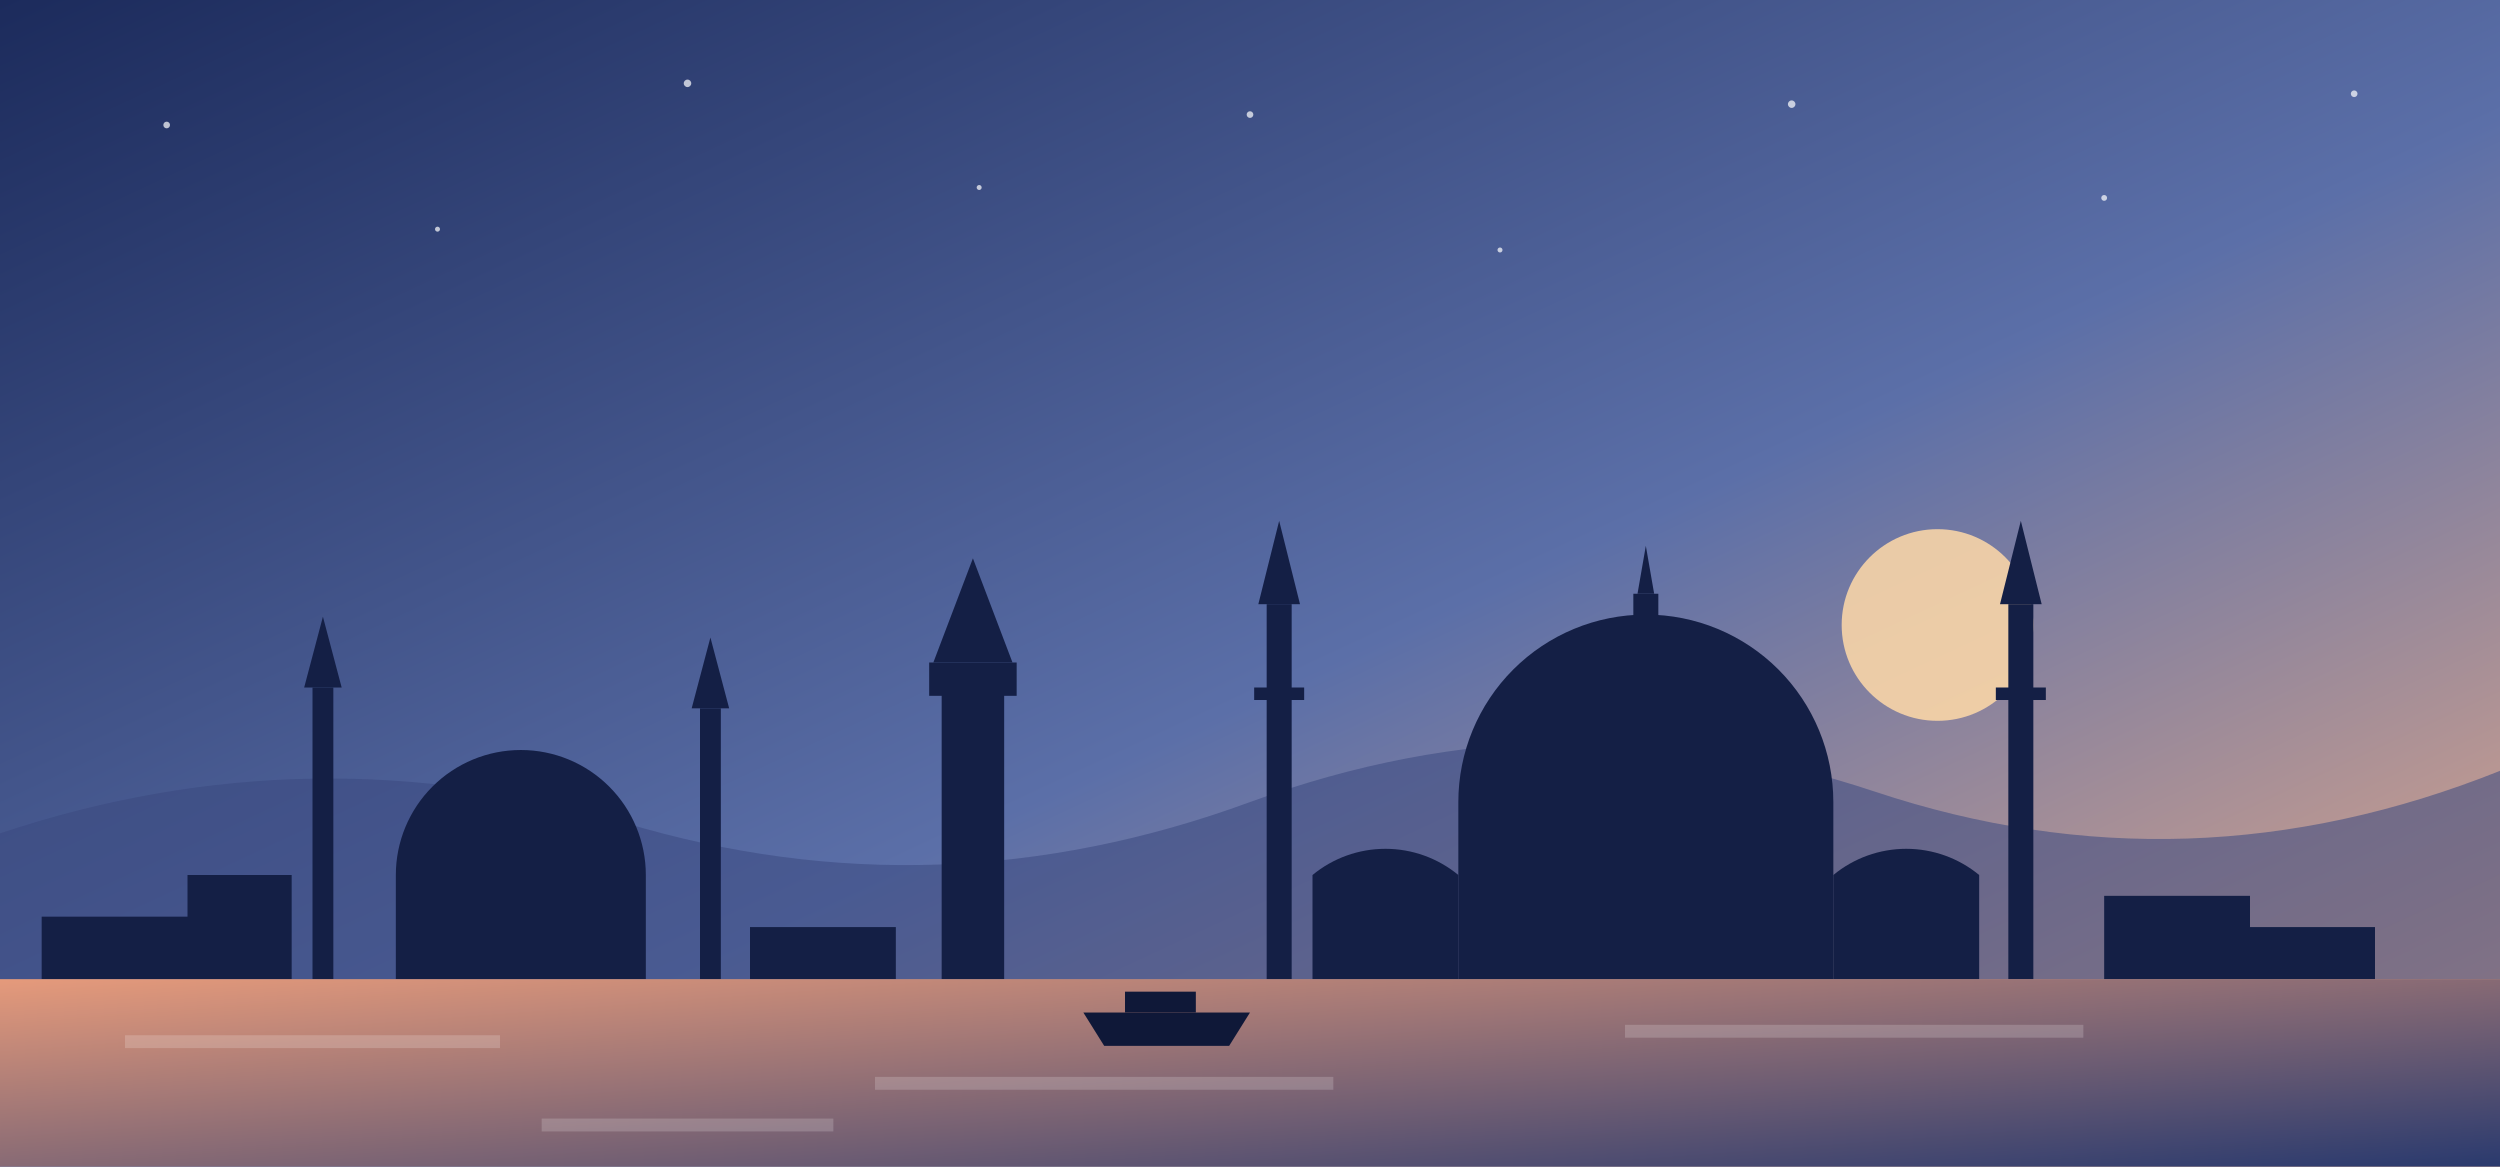
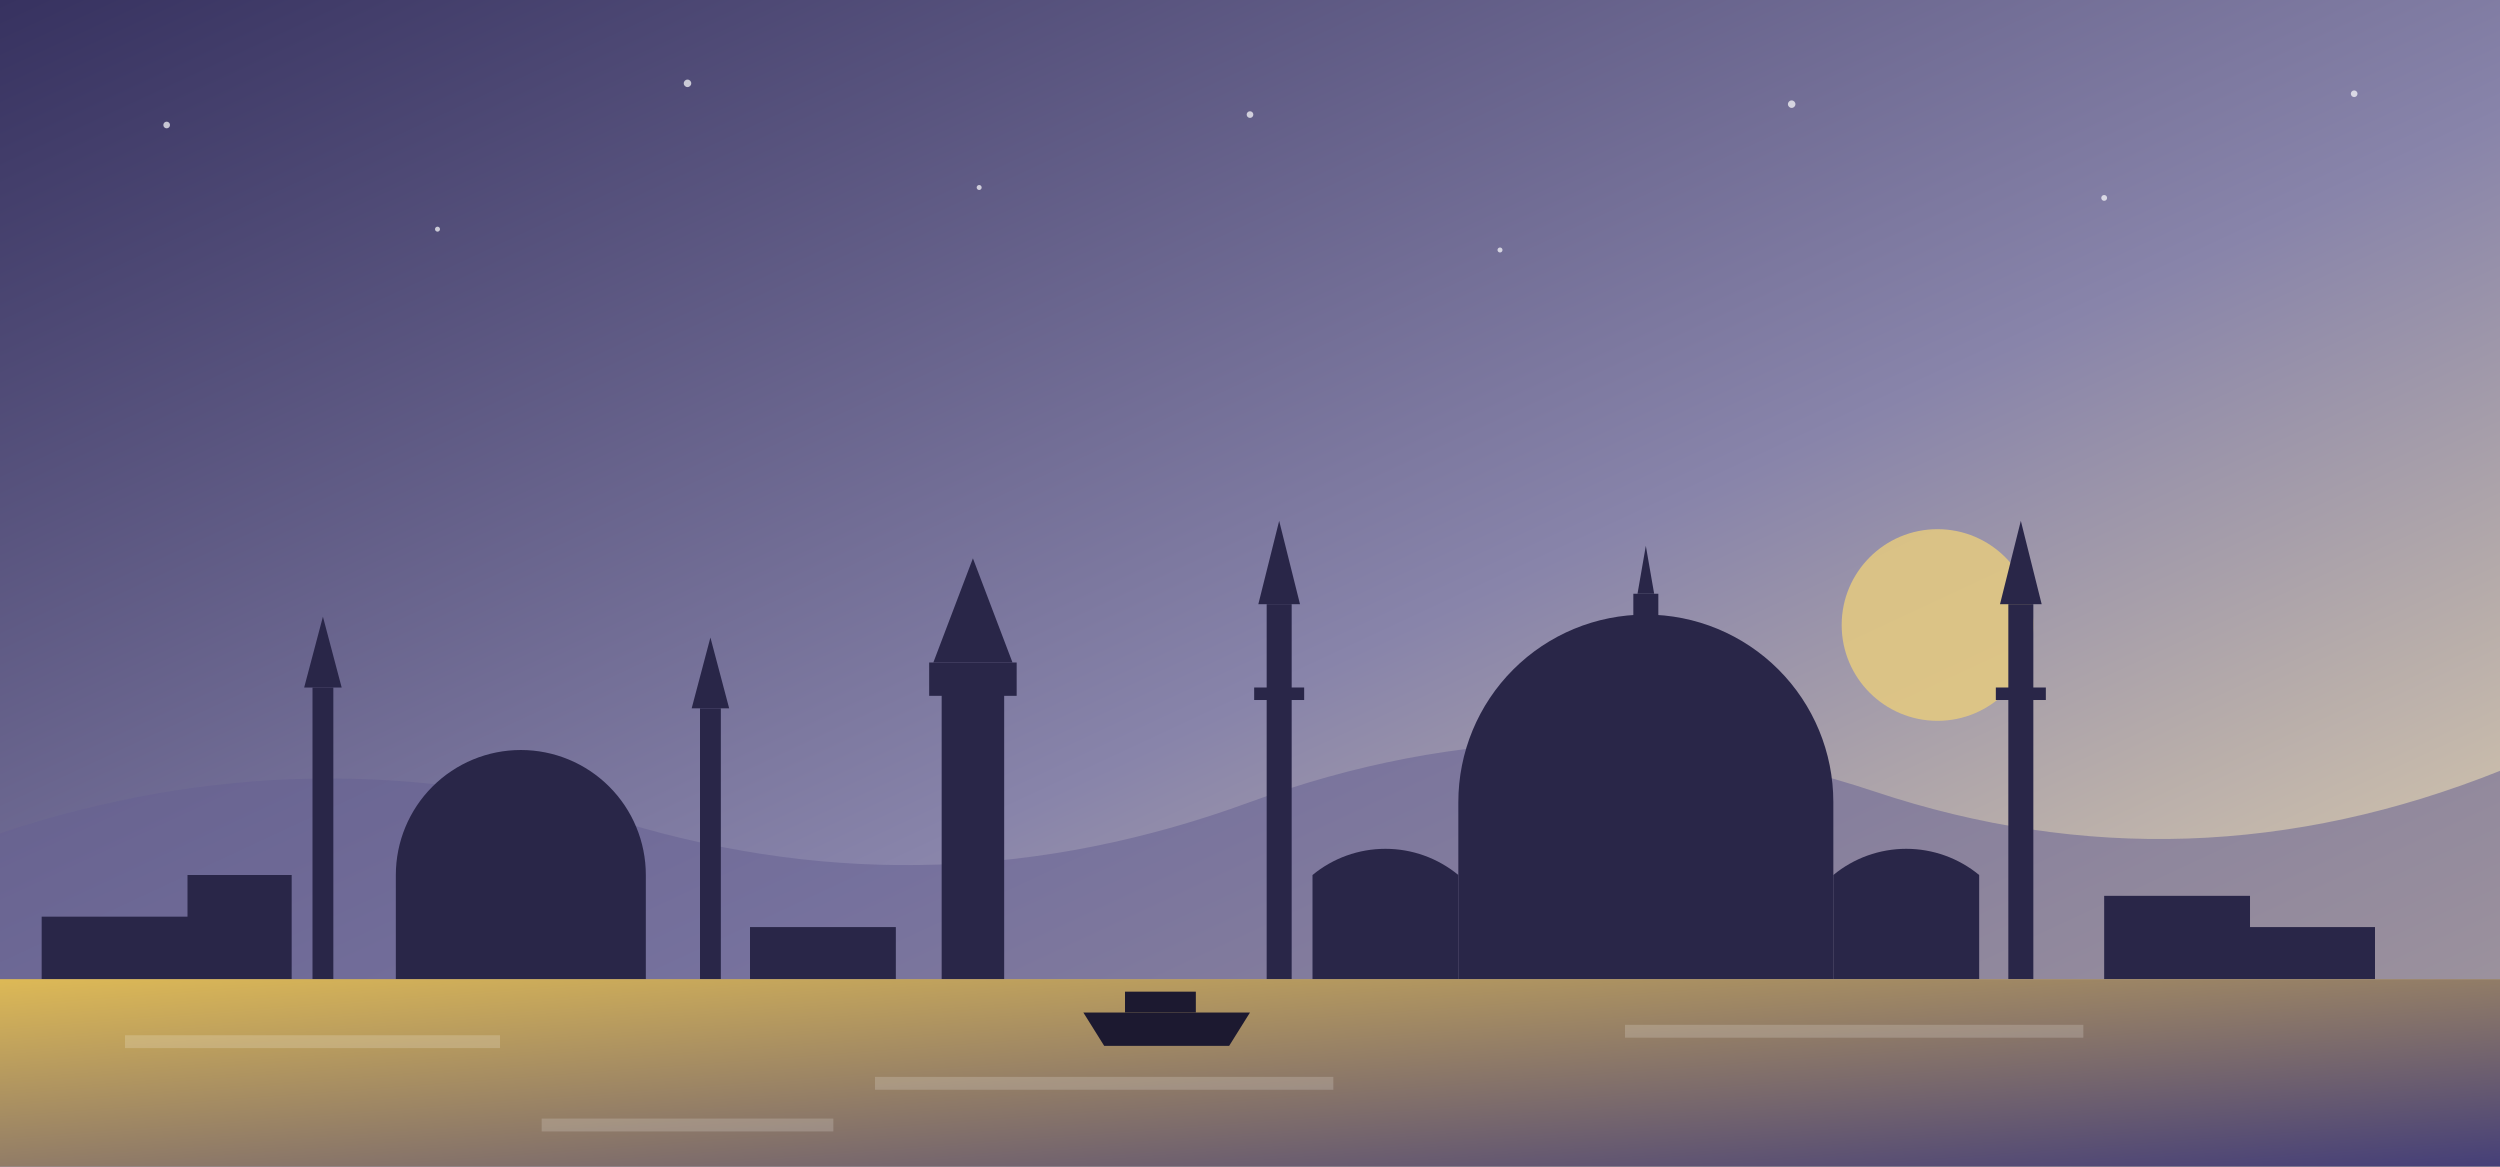
<svg xmlns="http://www.w3.org/2000/svg" preserveAspectRatio="none" overflow="visible" style="display: block;" width="497.698" height="232.259" viewBox="0 0 497.698 232.259" fill="none">
  <g id="Group">
    <path id="Vector" d="M497.698 0H0V232.259H497.698V0Z" fill="url(#paint0_linear_0_4)" />
    <path id="Vector_2" d="M33.18 25.549C33.547 25.549 33.844 25.251 33.844 24.885C33.844 24.518 33.547 24.221 33.18 24.221C32.813 24.221 32.516 24.518 32.516 24.885C32.516 25.251 32.813 25.549 33.18 25.549Z" fill="white" fill-opacity="0.7" />
    <path id="Vector_3" d="M87.097 46.12C87.372 46.12 87.595 45.897 87.595 45.622C87.595 45.347 87.372 45.125 87.097 45.125C86.822 45.125 86.6 45.347 86.6 45.622C86.6 45.897 86.822 46.12 87.097 46.12Z" fill="white" fill-opacity="0.7" />
    <path id="Vector_4" d="M136.867 17.337C137.279 17.337 137.614 17.002 137.614 16.59C137.614 16.178 137.279 15.843 136.867 15.843C136.455 15.843 136.121 16.178 136.121 16.59C136.121 17.002 136.455 17.337 136.867 17.337Z" fill="white" fill-opacity="0.7" />
    <path id="Vector_5" d="M194.932 37.825C195.207 37.825 195.43 37.602 195.43 37.327C195.43 37.053 195.207 36.83 194.932 36.83C194.657 36.83 194.434 37.053 194.434 37.327C194.434 37.602 194.657 37.825 194.932 37.825Z" fill="white" fill-opacity="0.7" />
    <path id="Vector_6" d="M248.849 23.475C249.216 23.475 249.513 23.178 249.513 22.811C249.513 22.445 249.216 22.148 248.849 22.148C248.483 22.148 248.186 22.445 248.186 22.811C248.186 23.178 248.483 23.475 248.849 23.475Z" fill="white" fill-opacity="0.7" />
    <path id="Vector_7" d="M298.619 50.267C298.894 50.267 299.117 50.045 299.117 49.77C299.117 49.495 298.894 49.272 298.619 49.272C298.344 49.272 298.121 49.495 298.121 49.77C298.121 50.045 298.344 50.267 298.619 50.267Z" fill="white" fill-opacity="0.7" />
    <path id="Vector_8" d="M356.684 21.484C357.096 21.484 357.43 21.15 357.43 20.737C357.43 20.325 357.096 19.991 356.684 19.991C356.272 19.991 355.937 20.325 355.937 20.737C355.937 21.15 356.272 21.484 356.684 21.484Z" fill="white" fill-opacity="0.7" />
    <path id="Vector_9" d="M418.896 39.982C419.217 39.982 419.477 39.722 419.477 39.401C419.477 39.08 419.217 38.821 418.896 38.821C418.575 38.821 418.315 39.08 418.315 39.401C418.315 39.722 418.575 39.982 418.896 39.982Z" fill="white" fill-opacity="0.7" />
    <path id="Vector_10" d="M468.666 19.327C469.032 19.327 469.33 19.03 469.33 18.664C469.33 18.297 469.032 18 468.666 18C468.3 18 468.002 18.297 468.002 18.664C468.002 19.03 468.3 19.327 468.666 19.327Z" fill="white" fill-opacity="0.7" />
-     <path id="Vector_11" d="M385.716 143.503C396.253 143.503 404.795 134.961 404.795 124.425C404.795 113.888 396.253 105.346 385.716 105.346C375.18 105.346 366.638 113.888 366.638 124.425C366.638 134.961 375.18 143.503 385.716 143.503Z" fill="#FFD9A8" fill-opacity="0.85" />
-     <path id="Vector_12" d="M5.40415e-05 165.899C41.475 152.074 82.95 151.383 124.425 163.826C165.899 176.268 207.374 174.886 248.849 159.678C290.324 144.471 331.799 143.78 373.274 157.604C414.749 171.429 456.224 170.047 497.698 153.457V194.932H5.40415e-05V165.899Z" fill="#3A4A80" fill-opacity="0.55" />
+     <path id="Vector_11" d="M385.716 143.503C396.253 143.503 404.795 134.961 404.795 124.425C404.795 113.888 396.253 105.346 385.716 105.346C375.18 105.346 366.638 113.888 366.638 124.425C366.638 134.961 375.18 143.503 385.716 143.503Z" fill="#E5CA80" fill-opacity="0.85" />
+     <path id="Vector_12" d="M5.40415e-05 165.899C41.475 152.074 82.95 151.383 124.425 163.826C165.899 176.268 207.374 174.886 248.849 159.678C290.324 144.471 331.799 143.78 373.274 157.604C414.749 171.429 456.224 170.047 497.698 153.457V194.932H5.40415e-05V165.899Z" fill="#666191" fill-opacity="0.55" />
    <g id="Group_2">
-       <path id="Vector_13" d="M290.324 194.932V159.678C290.324 149.778 294.257 140.284 301.257 133.284C308.257 126.284 317.752 122.351 327.651 122.351C337.551 122.351 347.046 126.284 354.046 133.284C361.046 140.284 364.979 149.778 364.979 159.678V194.932H290.324Z" fill="#141F45" />
-       <path id="Vector_14" d="M261.292 194.932V174.194C265.378 170.823 270.51 168.98 275.808 168.98C281.105 168.98 286.238 170.823 290.324 174.194V194.932H261.292Z" fill="#141F45" />
-       <path id="Vector_15" d="M364.979 194.932V174.194C369.065 170.823 374.197 168.98 379.495 168.98C384.792 168.98 389.925 170.823 394.011 174.194V194.932H364.979Z" fill="#141F45" />
-       <path id="Vector_16" d="M78.802 194.932V174.194C78.802 167.595 81.424 161.265 86.091 156.598C90.758 151.931 97.087 149.31 103.687 149.31C110.287 149.31 116.617 151.931 121.283 156.598C125.95 161.265 128.572 167.595 128.572 174.194V194.932H78.802Z" fill="#141F45" />
-       <path id="Vector_17" d="M250.508 120.277L254.656 103.687L258.803 120.277H250.508Z" fill="#141F45" />
-       <path id="Vector_18" d="M398.159 120.277L402.306 103.687L406.454 120.277H398.159Z" fill="#141F45" />
-       <path id="Vector_19" d="M325.992 118.203L327.651 108.664L329.31 118.203H325.992Z" fill="#141F45" />
-       <path id="Vector_20" d="M185.807 131.89L193.688 111.153L201.568 131.89H185.807Z" fill="#141F45" />
-       <path id="Vector_21" d="M60.553 136.867L64.286 122.766L68.019 136.867H60.553Z" fill="#141F45" />
-       <path id="Vector_22" d="M137.697 141.015L141.429 126.913L145.162 141.015H137.697Z" fill="#141F45" />
-       <path id="Vector_23" d="M8.295 194.932V182.489H37.327V174.194H58.065V194.932H8.295Z" fill="#141F45" />
-       <path id="Vector_24" d="M418.896 194.932V178.342H447.929V184.563H472.813V194.932H418.896Z" fill="#141F45" />
-       <path id="Vector_25" d="M149.31 194.932V184.563H178.342V194.932H149.31Z" fill="#141F45" />
-       <path id="Vector_26" d="M257.144 120.277H252.167V194.932H257.144V120.277Z" fill="#141F45" />
-       <path id="Vector_27" d="M259.633 136.867H249.679V139.356H259.633V136.867Z" fill="#141F45" />
-       <path id="Vector_28" d="M404.795 120.277H399.818V194.932H404.795V120.277Z" fill="#141F45" />
-       <path id="Vector_29" d="M407.283 136.867H397.329V139.356H407.283V136.867Z" fill="#141F45" />
-       <path id="Vector_30" d="M330.14 118.203H325.163V126.498H330.14V118.203Z" fill="#141F45" />
-       <path id="Vector_31" d="M199.909 136.867H187.466V194.932H199.909V136.867Z" fill="#141F45" />
-       <path id="Vector_32" d="M202.397 131.89H184.978V138.526H202.397V131.89Z" fill="#141F45" />
-       <path id="Vector_33" d="M66.36 136.867H62.212V194.932H66.36V136.867Z" fill="#141F45" />
-       <path id="Vector_34" d="M143.503 141.015H139.356V194.932H143.503V141.015Z" fill="#141F45" />
+       <path id="Vector_13" d="M290.324 194.932V159.678C290.324 149.778 294.257 140.284 301.257 133.284C308.257 126.284 317.752 122.351 327.651 122.351C337.551 122.351 347.046 126.284 354.046 133.284C361.046 140.284 364.979 149.778 364.979 159.678V194.932H290.324Z" fill="#292648" />
+       <path id="Vector_14" d="M261.292 194.932V174.194C265.378 170.823 270.51 168.98 275.808 168.98C281.105 168.98 286.238 170.823 290.324 174.194V194.932H261.292Z" fill="#292648" />
+       <path id="Vector_15" d="M364.979 194.932V174.194C369.065 170.823 374.197 168.98 379.495 168.98C384.792 168.98 389.925 170.823 394.011 174.194V194.932H364.979Z" fill="#292648" />
+       <path id="Vector_16" d="M78.802 194.932V174.194C78.802 167.595 81.424 161.265 86.091 156.598C90.758 151.931 97.087 149.31 103.687 149.31C110.287 149.31 116.617 151.931 121.283 156.598C125.95 161.265 128.572 167.595 128.572 174.194V194.932H78.802Z" fill="#292648" />
+       <path id="Vector_17" d="M250.508 120.277L254.656 103.687L258.803 120.277H250.508Z" fill="#292648" />
+       <path id="Vector_18" d="M398.159 120.277L402.306 103.687L406.454 120.277H398.159Z" fill="#292648" />
+       <path id="Vector_19" d="M325.992 118.203L327.651 108.664L329.31 118.203H325.992Z" fill="#292648" />
+       <path id="Vector_20" d="M185.807 131.89L193.688 111.153L201.568 131.89H185.807Z" fill="#292648" />
+       <path id="Vector_21" d="M60.553 136.867L64.286 122.766L68.019 136.867H60.553Z" fill="#292648" />
+       <path id="Vector_22" d="M137.697 141.015L141.429 126.913L145.162 141.015H137.697Z" fill="#292648" />
+       <path id="Vector_23" d="M8.295 194.932V182.489H37.327V174.194H58.065V194.932H8.295Z" fill="#292648" />
+       <path id="Vector_24" d="M418.896 194.932V178.342H447.929V184.563H472.813V194.932H418.896Z" fill="#292648" />
+       <path id="Vector_25" d="M149.31 194.932V184.563H178.342V194.932H149.31Z" fill="#292648" />
+       <path id="Vector_26" d="M257.144 120.277H252.167V194.932H257.144V120.277Z" fill="#292648" />
+       <path id="Vector_27" d="M259.633 136.867H249.679V139.356H259.633V136.867Z" fill="#292648" />
+       <path id="Vector_28" d="M404.795 120.277H399.818V194.932H404.795V120.277Z" fill="#292648" />
+       <path id="Vector_29" d="M407.283 136.867H397.329V139.356H407.283V136.867Z" fill="#292648" />
+       <path id="Vector_30" d="M330.14 118.203H325.163V126.498H330.14V118.203Z" fill="#292648" />
+       <path id="Vector_31" d="M199.909 136.867H187.466V194.932H199.909V136.867Z" fill="#292648" />
+       <path id="Vector_32" d="M202.397 131.89H184.978V138.526H202.397V131.89Z" fill="#292648" />
+       <path id="Vector_33" d="M66.36 136.867H62.212V194.932H66.36V136.867Z" fill="#292648" />
+       <path id="Vector_34" d="M143.503 141.015H139.356V194.932H143.503V141.015Z" fill="#292648" />
    </g>
    <path id="Vector_35" d="M497.698 194.932H5.40415e-05V232.259H497.698V194.932Z" fill="url(#paint1_linear_0_4)" />
    <path id="Vector_36" d="M24.885 207.374H99.54" stroke-width="2.56" stroke="white" stroke-opacity="0.18" />
    <path id="Vector_37" d="M174.194 215.669H265.439" stroke-width="2.56" stroke="white" stroke-opacity="0.18" />
    <path id="Vector_38" d="M323.504 205.301H414.749" stroke-width="2.56" stroke="white" stroke-opacity="0.18" />
    <path id="Vector_39" d="M107.835 223.964H165.9" stroke-width="2.56" stroke="white" stroke-opacity="0.18" />
    <g id="Group_3">
-       <path id="Vector_40" d="M215.669 201.568H248.849L244.702 208.204H219.817L215.669 201.568Z" fill="#0F1838" />
-       <path id="Vector_41" d="M238.066 197.42H223.964V201.568H238.066V197.42Z" fill="#0F1838" />
+       <path id="Vector_40" d="M215.669 201.568H248.849L244.702 208.204H219.817L215.669 201.568Z" fill="#1C1930" />
+       <path id="Vector_41" d="M238.066 197.42H223.964V201.568H238.066V197.42Z" fill="#1C1930" />
    </g>
  </g>
  <defs>
    <linearGradient id="paint0_linear_0_4" x1="0" y1="0" x2="178.009" y2="381.448" gradientUnits="userSpaceOnUse">
-       <stop stop-color="#1C2B5C" />
-       <stop offset="0.55" stop-color="#5B6FA8" />
-       <stop offset="1" stop-color="#F0AE86" />
+       <stop stop-color="#373260" />
+       <stop offset="0.55" stop-color="#8884AA" />
+       <stop offset="1" stop-color="#EEDCAB" />
    </linearGradient>
    <linearGradient id="paint1_linear_0_4" x1="5.40415e-05" y1="194.932" x2="5.568" y2="269.169" gradientUnits="userSpaceOnUse">
-       <stop stop-color="#E59A7B" />
-       <stop offset="1" stop-color="#2A3A6E" />
+       <stop stop-color="#DDB956" />
+       <stop offset="1" stop-color="#453F78" />
    </linearGradient>
  </defs>
</svg>
